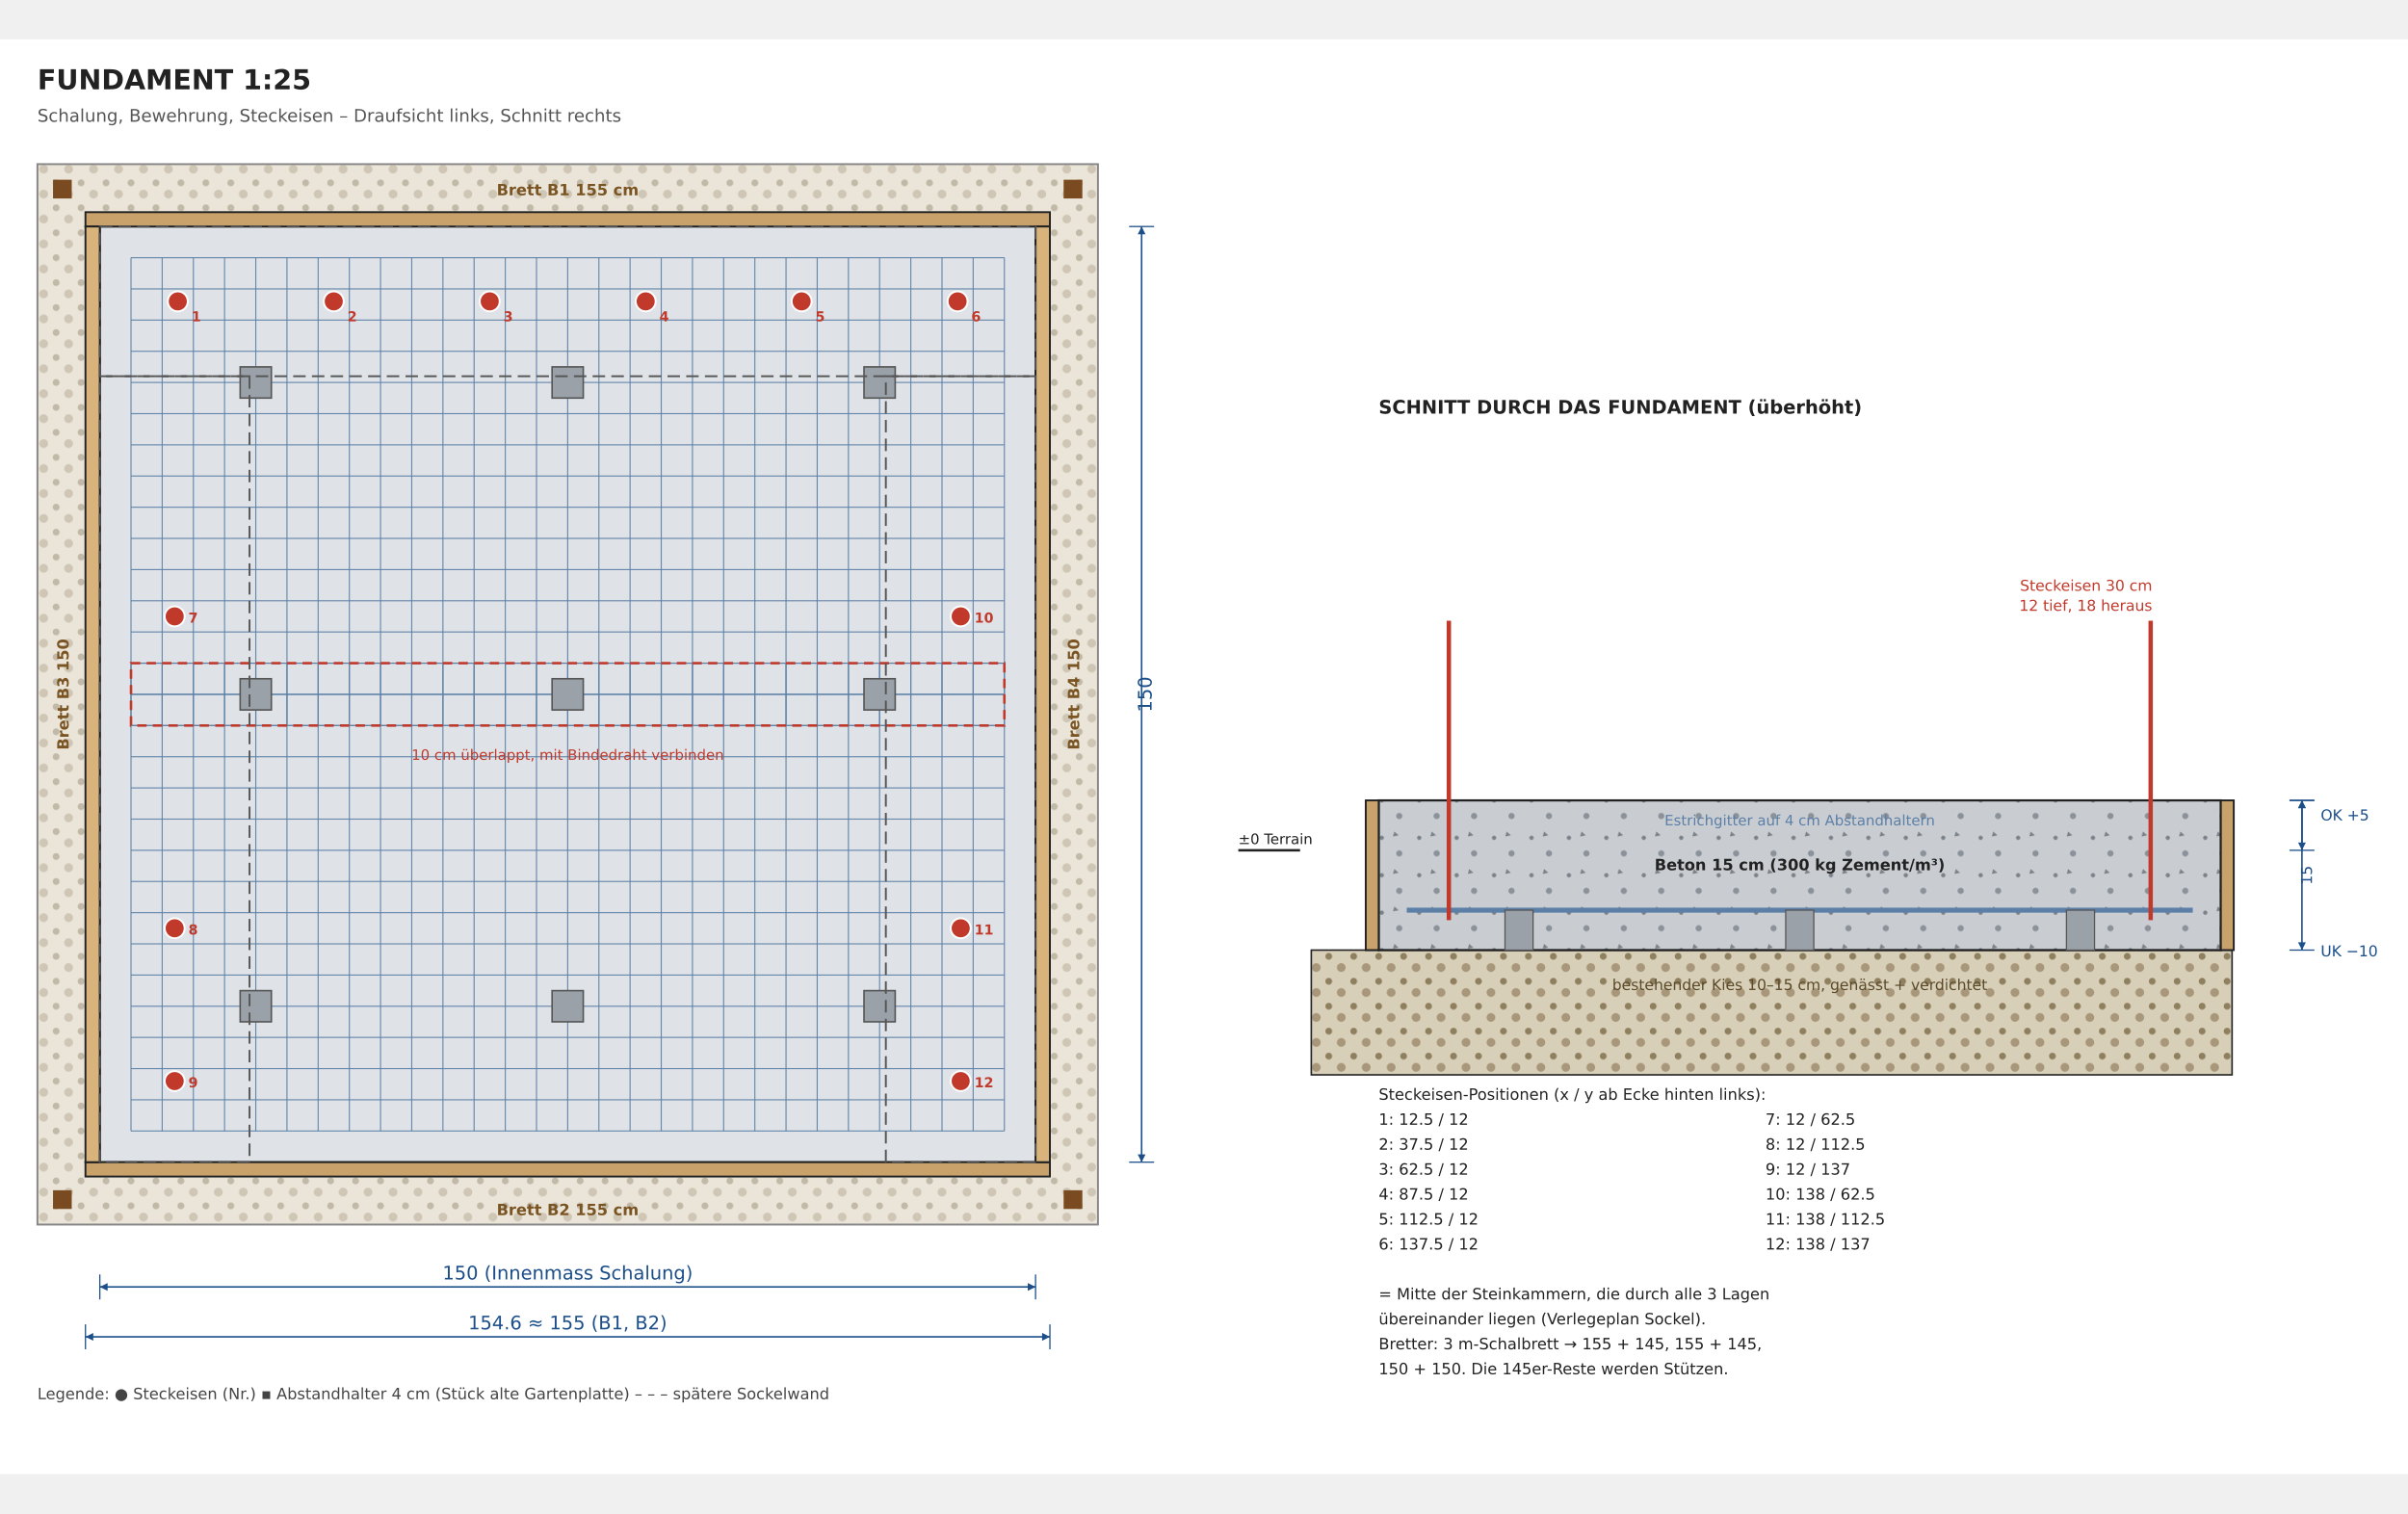
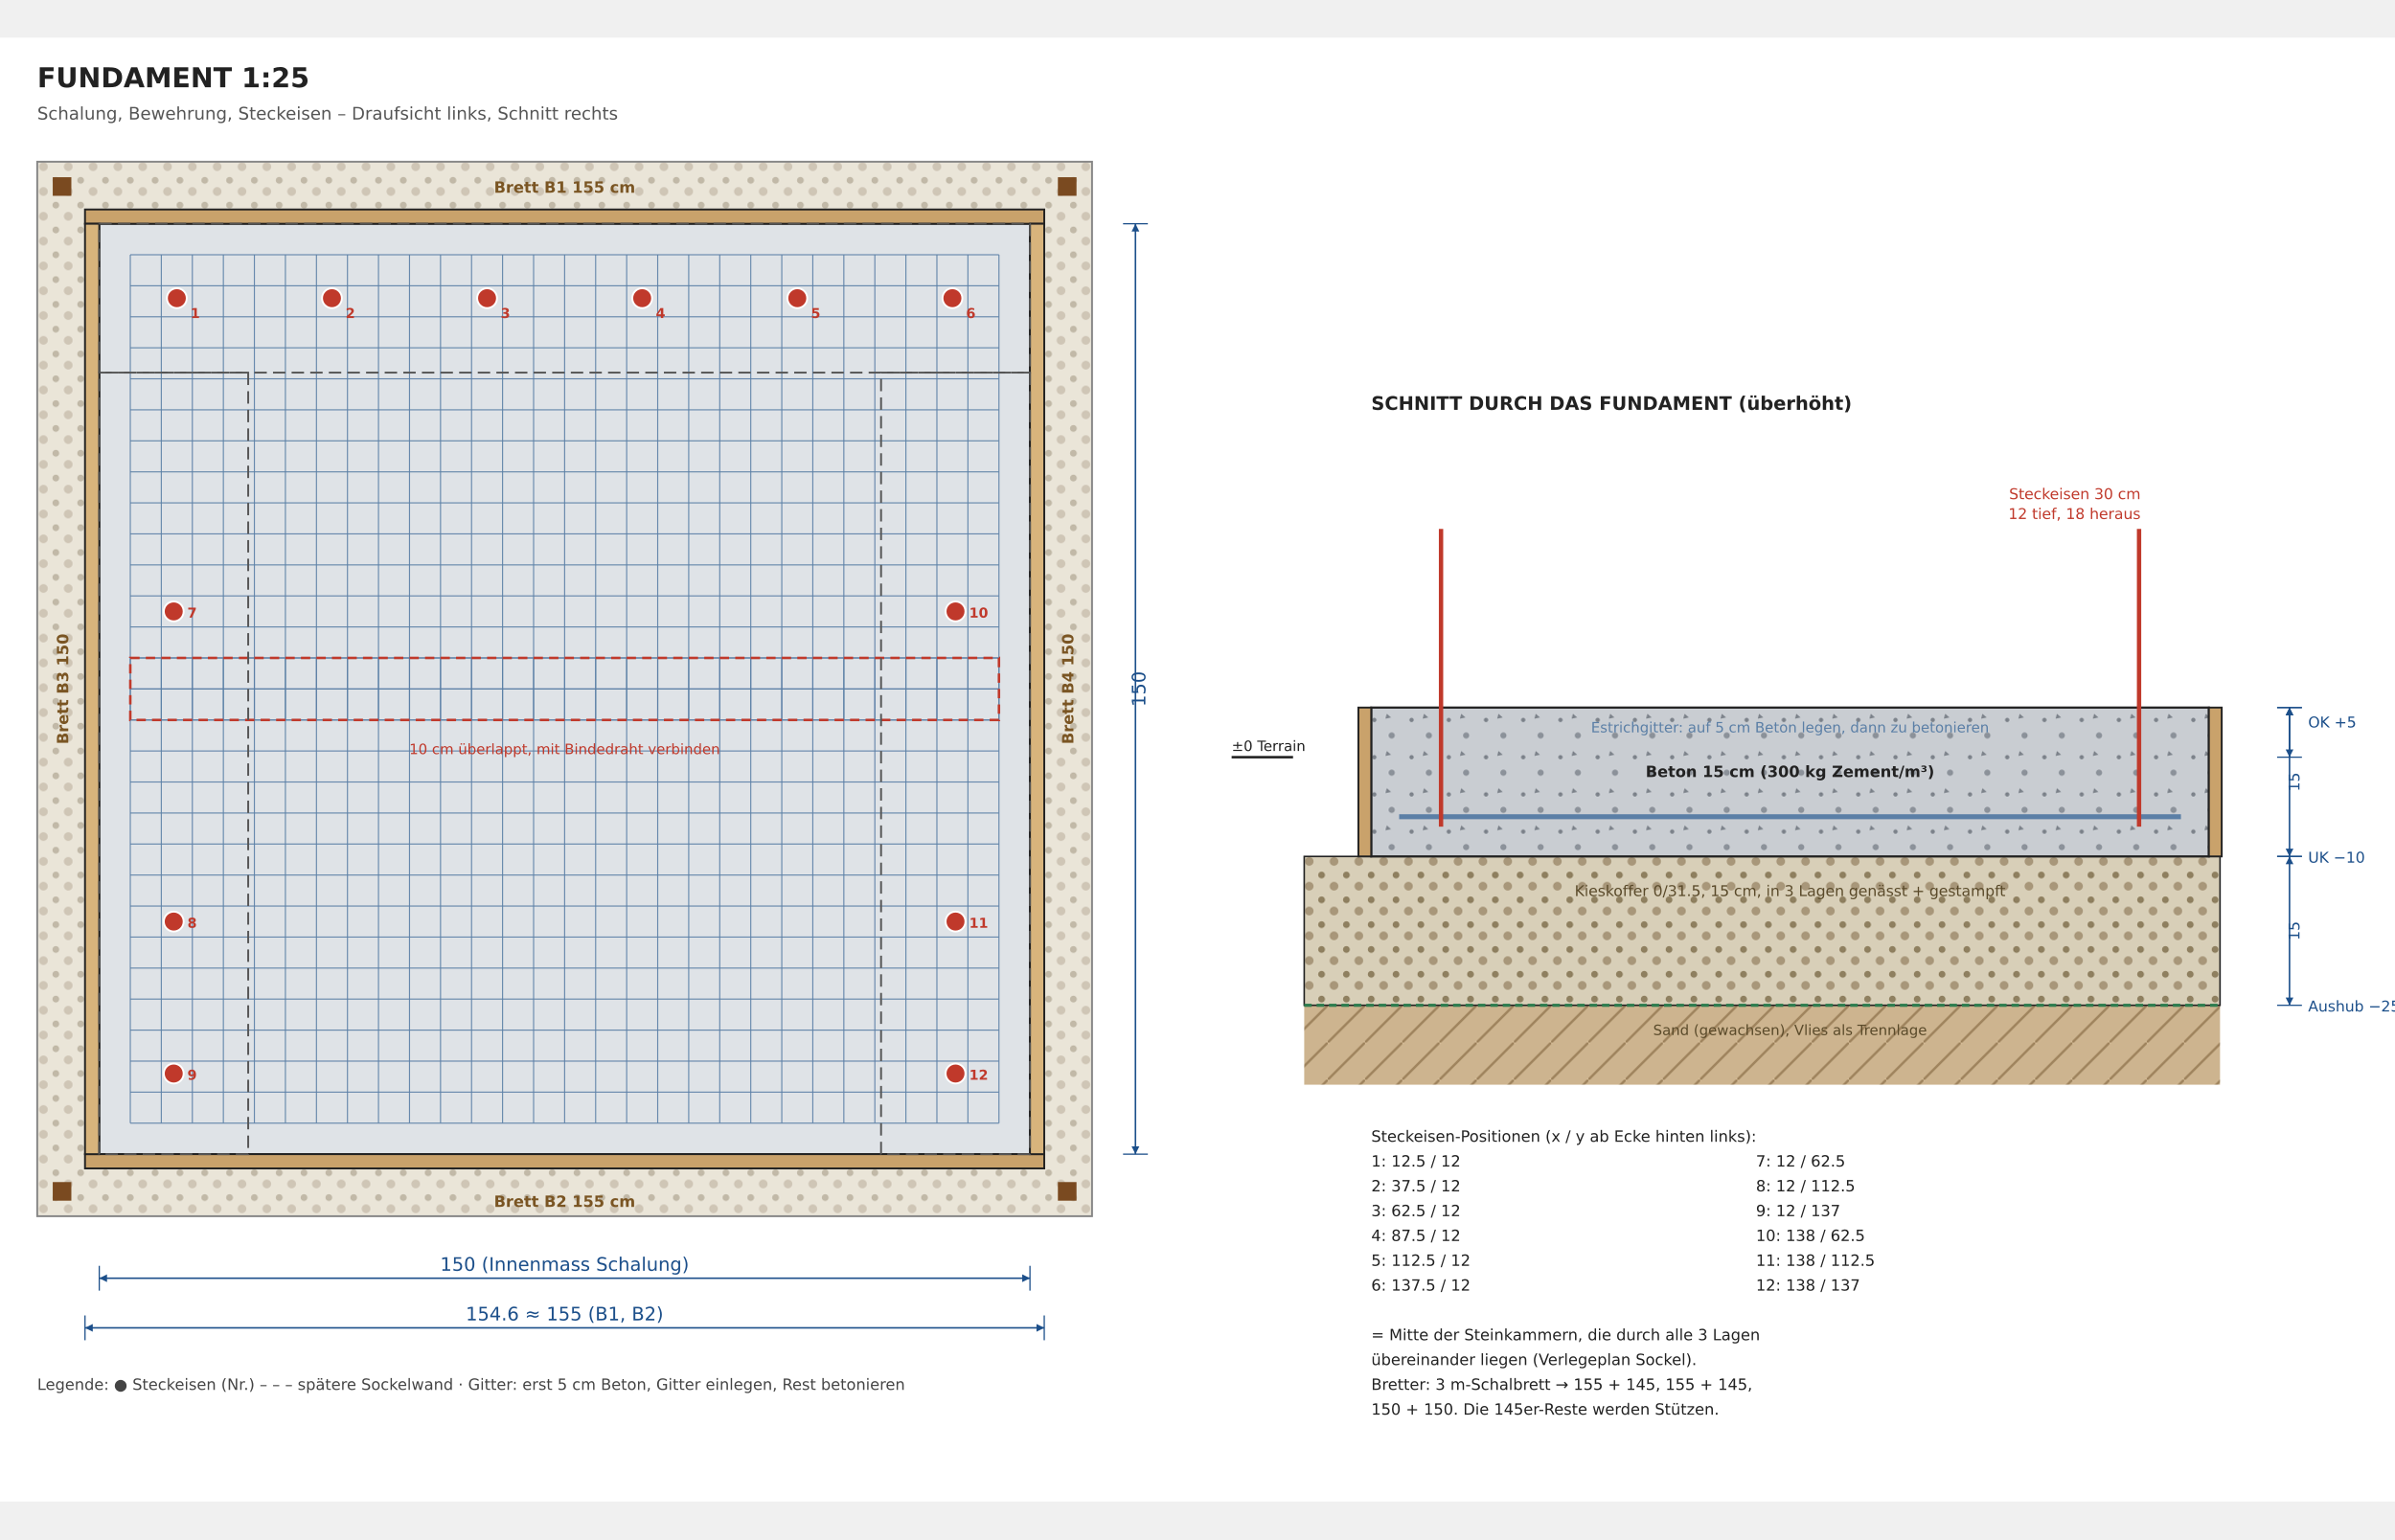
- <svg xmlns="http://www.w3.org/2000/svg" width="1400" height="880" viewBox="-16 -30 386 230" font-family="DejaVu Sans, Arial, sans-serif">
+ <svg xmlns="http://www.w3.org/2000/svg" width="1400" height="900" viewBox="-16 -30 386 236" font-family="DejaVu Sans, Arial, sans-serif">
  <defs>
    <pattern id="pKies" width="4" height="4" patternUnits="userSpaceOnUse">
      <rect width="4" height="4" fill="#d8cfb8" />
      <circle cx="1" cy="1" r="0.55" fill="#8f8060" />
      <circle cx="3" cy="2.8" r="0.7" fill="#a8977a" />
    </pattern>
    <pattern id="pBeton" width="6" height="6" patternUnits="userSpaceOnUse">
      <rect width="6" height="6" fill="#c9cdd2" />
      <circle cx="1.5" cy="2" r="0.35" fill="#7d838b" />
      <circle cx="4.3" cy="4.5" r="0.5" fill="#8c929a" />
      <path d="M3.5 1 l0.7 0.6 l-0.9 0.2z" fill="#7d838b" />
    </pattern>
    <pattern id="pSchal" width="5" height="5" patternUnits="userSpaceOnUse" patternTransform="rotate(45)">
      <rect width="5" height="5" fill="#b9bfc6" />
      <line x1="0" y1="0" x2="0" y2="5" stroke="#6d747c" stroke-width="0.5" />
    </pattern>
    <pattern id="pPerlit" width="4" height="4" patternUnits="userSpaceOnUse">
      <rect width="4" height="4" fill="#f3e7b3" />
      <circle cx="2" cy="2" r="0.45" fill="#fffaf0" stroke="#c8b46a" stroke-width="0.15" />
    </pattern>
    <pattern id="pIso" width="4" height="4" patternUnits="userSpaceOnUse">
      <rect width="4" height="4" fill="#f6edc9" />
      <circle cx="1" cy="3" r="0.4" fill="#fffaf0" stroke="#c8b46a" stroke-width="0.12" />
      <circle cx="3" cy="1" r="0.4" fill="#fffaf0" stroke="#c8b46a" stroke-width="0.12" />
    </pattern>
    <pattern id="pErde" width="6" height="6" patternUnits="userSpaceOnUse">
      <rect width="6" height="6" fill="#cdb48f" />
      <path d="M0 6 L6 0" stroke="#a0855f" stroke-width="0.4" />
    </pattern>
    <marker id="arr" viewBox="0 0 10 10" refX="10" refY="5" markerWidth="5" markerHeight="5" orient="auto-start-reverse">
      <path d="M0 0 L10 5 L0 10 z" fill="#1c4f8a" />
    </marker>
  </defs>
-   <rect x="-16" y="-30" width="386" height="230" fill="#ffffff" />
+   <rect x="-16" y="-30" width="386" height="236" fill="#ffffff" />
  <rect x="-10.00" y="-10.00" width="170.00" height="170.00" fill="url(#pKies)" stroke="#222" stroke-width="0.3" opacity="0.55" />
  <rect x="0.00" y="0.00" width="150.00" height="150.00" fill="#dfe3e7" stroke="#222" stroke-width="0.3" />
  <rect x="-2.30" y="-2.30" width="154.60" height="2.30" fill="#c9a26b" stroke="#222" stroke-width="0.3" />
  <rect x="-2.30" y="150.00" width="154.60" height="2.30" fill="#c9a26b" stroke="#222" stroke-width="0.3" />
  <rect x="-2.30" y="0.00" width="2.30" height="150.00" fill="#d8b47c" stroke="#222" stroke-width="0.3" />
  <rect x="150.00" y="0.00" width="2.30" height="150.00" fill="#d8b47c" stroke="#222" stroke-width="0.3" />
  <text x="75.00" y="-5.00" font-size="2.5" text-anchor="middle" fill="#7a5523" font-weight="bold">Brett B1  155 cm</text>
  <text x="75.00" y="158.50" font-size="2.5" text-anchor="middle" fill="#7a5523" font-weight="bold">Brett B2  155 cm</text>
  <text x="-5.00" y="75.00" font-size="2.5" text-anchor="middle" fill="#7a5523" font-weight="bold" transform="rotate(-90 -5.00 75.00)">Brett B3  150</text>
  <text x="157.00" y="75.00" font-size="2.5" text-anchor="middle" fill="#7a5523" font-weight="bold" transform="rotate(-90 157.00 75.00)">Brett B4  150</text>
  <rect x="-7.50" y="-7.50" width="3.00" height="3.00" fill="#7a4a20" stroke="none" stroke-width="0.35" />
  <rect x="154.50" y="-7.50" width="3.00" height="3.00" fill="#7a4a20" stroke="none" stroke-width="0.35" />
  <rect x="-7.50" y="154.50" width="3.00" height="3.00" fill="#7a4a20" stroke="none" stroke-width="0.35" />
  <rect x="154.50" y="154.50" width="3.00" height="3.00" fill="#7a4a20" stroke="none" stroke-width="0.35" />
  <line x1="5.00" y1="5.00" x2="5.00" y2="80.00" stroke="#5b7fa6" stroke-width="0.18" opacity="0.9" />
  <line x1="10.00" y1="5.00" x2="10.00" y2="80.00" stroke="#5b7fa6" stroke-width="0.18" opacity="0.9" />
  <line x1="15.00" y1="5.00" x2="15.00" y2="80.00" stroke="#5b7fa6" stroke-width="0.18" opacity="0.9" />
  <line x1="20.00" y1="5.00" x2="20.00" y2="80.00" stroke="#5b7fa6" stroke-width="0.18" opacity="0.9" />
  <line x1="25.00" y1="5.00" x2="25.00" y2="80.00" stroke="#5b7fa6" stroke-width="0.18" opacity="0.9" />
  <line x1="30.00" y1="5.00" x2="30.00" y2="80.00" stroke="#5b7fa6" stroke-width="0.18" opacity="0.9" />
  <line x1="35.00" y1="5.00" x2="35.00" y2="80.00" stroke="#5b7fa6" stroke-width="0.18" opacity="0.9" />
  <line x1="40.00" y1="5.00" x2="40.00" y2="80.00" stroke="#5b7fa6" stroke-width="0.18" opacity="0.9" />
  <line x1="45.00" y1="5.00" x2="45.00" y2="80.00" stroke="#5b7fa6" stroke-width="0.18" opacity="0.9" />
  <line x1="50.00" y1="5.00" x2="50.00" y2="80.00" stroke="#5b7fa6" stroke-width="0.18" opacity="0.9" />
  <line x1="55.00" y1="5.00" x2="55.00" y2="80.00" stroke="#5b7fa6" stroke-width="0.18" opacity="0.9" />
  <line x1="60.00" y1="5.00" x2="60.00" y2="80.00" stroke="#5b7fa6" stroke-width="0.18" opacity="0.9" />
  <line x1="65.00" y1="5.00" x2="65.00" y2="80.00" stroke="#5b7fa6" stroke-width="0.18" opacity="0.9" />
  <line x1="70.00" y1="5.00" x2="70.00" y2="80.00" stroke="#5b7fa6" stroke-width="0.18" opacity="0.9" />
  <line x1="75.00" y1="5.00" x2="75.00" y2="80.00" stroke="#5b7fa6" stroke-width="0.18" opacity="0.9" />
  <line x1="80.00" y1="5.00" x2="80.00" y2="80.00" stroke="#5b7fa6" stroke-width="0.18" opacity="0.9" />
  <line x1="85.00" y1="5.00" x2="85.00" y2="80.00" stroke="#5b7fa6" stroke-width="0.18" opacity="0.9" />
  <line x1="90.00" y1="5.00" x2="90.00" y2="80.00" stroke="#5b7fa6" stroke-width="0.18" opacity="0.9" />
  <line x1="95.00" y1="5.00" x2="95.00" y2="80.00" stroke="#5b7fa6" stroke-width="0.18" opacity="0.9" />
  <line x1="100.00" y1="5.00" x2="100.00" y2="80.00" stroke="#5b7fa6" stroke-width="0.18" opacity="0.9" />
  <line x1="105.00" y1="5.00" x2="105.00" y2="80.00" stroke="#5b7fa6" stroke-width="0.18" opacity="0.9" />
  <line x1="110.00" y1="5.00" x2="110.00" y2="80.00" stroke="#5b7fa6" stroke-width="0.18" opacity="0.9" />
  <line x1="115.00" y1="5.00" x2="115.00" y2="80.00" stroke="#5b7fa6" stroke-width="0.18" opacity="0.9" />
  <line x1="120.00" y1="5.00" x2="120.00" y2="80.00" stroke="#5b7fa6" stroke-width="0.18" opacity="0.9" />
  <line x1="125.00" y1="5.00" x2="125.00" y2="80.00" stroke="#5b7fa6" stroke-width="0.18" opacity="0.9" />
  <line x1="130.00" y1="5.00" x2="130.00" y2="80.00" stroke="#5b7fa6" stroke-width="0.18" opacity="0.9" />
  <line x1="135.00" y1="5.00" x2="135.00" y2="80.00" stroke="#5b7fa6" stroke-width="0.18" opacity="0.9" />
  <line x1="140.00" y1="5.00" x2="140.00" y2="80.00" stroke="#5b7fa6" stroke-width="0.18" opacity="0.9" />
  <line x1="145.00" y1="5.00" x2="145.00" y2="80.00" stroke="#5b7fa6" stroke-width="0.18" opacity="0.9" />
  <line x1="5.00" y1="5.00" x2="145.00" y2="5.00" stroke="#5b7fa6" stroke-width="0.18" opacity="0.9" />
  <line x1="5.00" y1="10.00" x2="145.00" y2="10.00" stroke="#5b7fa6" stroke-width="0.18" opacity="0.9" />
  <line x1="5.00" y1="15.00" x2="145.00" y2="15.00" stroke="#5b7fa6" stroke-width="0.18" opacity="0.9" />
  <line x1="5.00" y1="20.00" x2="145.00" y2="20.00" stroke="#5b7fa6" stroke-width="0.18" opacity="0.9" />
  <line x1="5.00" y1="25.00" x2="145.00" y2="25.00" stroke="#5b7fa6" stroke-width="0.18" opacity="0.9" />
  <line x1="5.00" y1="30.00" x2="145.00" y2="30.00" stroke="#5b7fa6" stroke-width="0.18" opacity="0.9" />
  <line x1="5.00" y1="35.00" x2="145.00" y2="35.00" stroke="#5b7fa6" stroke-width="0.18" opacity="0.9" />
  <line x1="5.00" y1="40.00" x2="145.00" y2="40.00" stroke="#5b7fa6" stroke-width="0.18" opacity="0.9" />
  <line x1="5.00" y1="45.00" x2="145.00" y2="45.00" stroke="#5b7fa6" stroke-width="0.18" opacity="0.9" />
  <line x1="5.00" y1="50.00" x2="145.00" y2="50.00" stroke="#5b7fa6" stroke-width="0.18" opacity="0.9" />
  <line x1="5.00" y1="55.00" x2="145.00" y2="55.00" stroke="#5b7fa6" stroke-width="0.18" opacity="0.9" />
  <line x1="5.00" y1="60.00" x2="145.00" y2="60.00" stroke="#5b7fa6" stroke-width="0.18" opacity="0.9" />
  <line x1="5.00" y1="65.00" x2="145.00" y2="65.00" stroke="#5b7fa6" stroke-width="0.18" opacity="0.9" />
  <line x1="5.00" y1="70.00" x2="145.00" y2="70.00" stroke="#5b7fa6" stroke-width="0.18" opacity="0.9" />
  <line x1="5.00" y1="75.00" x2="145.00" y2="75.00" stroke="#5b7fa6" stroke-width="0.18" opacity="0.9" />
  <line x1="5.00" y1="80.00" x2="145.00" y2="80.00" stroke="#5b7fa6" stroke-width="0.18" opacity="0.9" />
  <line x1="5.00" y1="70.00" x2="5.00" y2="145.00" stroke="#5b7fa6" stroke-width="0.18" opacity="0.9" />
  <line x1="10.00" y1="70.00" x2="10.00" y2="145.00" stroke="#5b7fa6" stroke-width="0.18" opacity="0.9" />
  <line x1="15.00" y1="70.00" x2="15.00" y2="145.00" stroke="#5b7fa6" stroke-width="0.18" opacity="0.9" />
  <line x1="20.00" y1="70.00" x2="20.00" y2="145.00" stroke="#5b7fa6" stroke-width="0.18" opacity="0.9" />
  <line x1="25.00" y1="70.00" x2="25.00" y2="145.00" stroke="#5b7fa6" stroke-width="0.18" opacity="0.9" />
  <line x1="30.00" y1="70.00" x2="30.00" y2="145.00" stroke="#5b7fa6" stroke-width="0.18" opacity="0.9" />
  <line x1="35.00" y1="70.00" x2="35.00" y2="145.00" stroke="#5b7fa6" stroke-width="0.18" opacity="0.9" />
  <line x1="40.00" y1="70.00" x2="40.00" y2="145.00" stroke="#5b7fa6" stroke-width="0.18" opacity="0.9" />
  <line x1="45.00" y1="70.00" x2="45.00" y2="145.00" stroke="#5b7fa6" stroke-width="0.18" opacity="0.9" />
  <line x1="50.00" y1="70.00" x2="50.00" y2="145.00" stroke="#5b7fa6" stroke-width="0.18" opacity="0.9" />
  <line x1="55.00" y1="70.00" x2="55.00" y2="145.00" stroke="#5b7fa6" stroke-width="0.18" opacity="0.9" />
  <line x1="60.00" y1="70.00" x2="60.00" y2="145.00" stroke="#5b7fa6" stroke-width="0.18" opacity="0.9" />
  <line x1="65.00" y1="70.00" x2="65.00" y2="145.00" stroke="#5b7fa6" stroke-width="0.18" opacity="0.9" />
  <line x1="70.00" y1="70.00" x2="70.00" y2="145.00" stroke="#5b7fa6" stroke-width="0.18" opacity="0.9" />
  <line x1="75.00" y1="70.00" x2="75.00" y2="145.00" stroke="#5b7fa6" stroke-width="0.18" opacity="0.9" />
  <line x1="80.00" y1="70.00" x2="80.00" y2="145.00" stroke="#5b7fa6" stroke-width="0.18" opacity="0.9" />
  <line x1="85.00" y1="70.00" x2="85.00" y2="145.00" stroke="#5b7fa6" stroke-width="0.18" opacity="0.9" />
  <line x1="90.00" y1="70.00" x2="90.00" y2="145.00" stroke="#5b7fa6" stroke-width="0.18" opacity="0.9" />
  <line x1="95.00" y1="70.00" x2="95.00" y2="145.00" stroke="#5b7fa6" stroke-width="0.18" opacity="0.9" />
  <line x1="100.00" y1="70.00" x2="100.00" y2="145.00" stroke="#5b7fa6" stroke-width="0.18" opacity="0.9" />
  <line x1="105.00" y1="70.00" x2="105.00" y2="145.00" stroke="#5b7fa6" stroke-width="0.18" opacity="0.9" />
  <line x1="110.00" y1="70.00" x2="110.00" y2="145.00" stroke="#5b7fa6" stroke-width="0.18" opacity="0.9" />
  <line x1="115.00" y1="70.00" x2="115.00" y2="145.00" stroke="#5b7fa6" stroke-width="0.18" opacity="0.9" />
  <line x1="120.00" y1="70.00" x2="120.00" y2="145.00" stroke="#5b7fa6" stroke-width="0.18" opacity="0.9" />
  <line x1="125.00" y1="70.00" x2="125.00" y2="145.00" stroke="#5b7fa6" stroke-width="0.18" opacity="0.9" />
  <line x1="130.00" y1="70.00" x2="130.00" y2="145.00" stroke="#5b7fa6" stroke-width="0.18" opacity="0.9" />
  <line x1="135.00" y1="70.00" x2="135.00" y2="145.00" stroke="#5b7fa6" stroke-width="0.18" opacity="0.9" />
  <line x1="140.00" y1="70.00" x2="140.00" y2="145.00" stroke="#5b7fa6" stroke-width="0.18" opacity="0.9" />
  <line x1="145.00" y1="70.00" x2="145.00" y2="145.00" stroke="#5b7fa6" stroke-width="0.18" opacity="0.9" />
  <line x1="5.00" y1="70.00" x2="145.00" y2="70.00" stroke="#5b7fa6" stroke-width="0.18" opacity="0.9" />
  <line x1="5.00" y1="75.00" x2="145.00" y2="75.00" stroke="#5b7fa6" stroke-width="0.18" opacity="0.9" />
  <line x1="5.00" y1="80.00" x2="145.00" y2="80.00" stroke="#5b7fa6" stroke-width="0.18" opacity="0.9" />
  <line x1="5.00" y1="85.00" x2="145.00" y2="85.00" stroke="#5b7fa6" stroke-width="0.18" opacity="0.9" />
  <line x1="5.00" y1="90.00" x2="145.00" y2="90.00" stroke="#5b7fa6" stroke-width="0.18" opacity="0.9" />
  <line x1="5.00" y1="95.00" x2="145.00" y2="95.00" stroke="#5b7fa6" stroke-width="0.18" opacity="0.9" />
  <line x1="5.00" y1="100.00" x2="145.00" y2="100.00" stroke="#5b7fa6" stroke-width="0.18" opacity="0.9" />
  <line x1="5.00" y1="105.00" x2="145.00" y2="105.00" stroke="#5b7fa6" stroke-width="0.18" opacity="0.9" />
  <line x1="5.00" y1="110.00" x2="145.00" y2="110.00" stroke="#5b7fa6" stroke-width="0.18" opacity="0.9" />
  <line x1="5.00" y1="115.00" x2="145.00" y2="115.00" stroke="#5b7fa6" stroke-width="0.18" opacity="0.9" />
  <line x1="5.00" y1="120.00" x2="145.00" y2="120.00" stroke="#5b7fa6" stroke-width="0.18" opacity="0.9" />
  <line x1="5.00" y1="125.00" x2="145.00" y2="125.00" stroke="#5b7fa6" stroke-width="0.18" opacity="0.9" />
  <line x1="5.00" y1="130.00" x2="145.00" y2="130.00" stroke="#5b7fa6" stroke-width="0.18" opacity="0.9" />
  <line x1="5.00" y1="135.00" x2="145.00" y2="135.00" stroke="#5b7fa6" stroke-width="0.18" opacity="0.9" />
  <line x1="5.00" y1="140.00" x2="145.00" y2="140.00" stroke="#5b7fa6" stroke-width="0.18" opacity="0.9" />
  <line x1="5.00" y1="145.00" x2="145.00" y2="145.00" stroke="#5b7fa6" stroke-width="0.18" opacity="0.9" />
  <rect x="5.00" y="70.00" width="140.00" height="10.00" fill="none" stroke="#c0392b" stroke-width="0.4" stroke-dasharray="1.5 1" />
  <text x="75.00" y="85.50" font-size="2.3" text-anchor="middle" fill="#c0392b" font-weight="normal">10 cm überlappt, mit Bindedraht verbinden</text>
-   <rect x="22.50" y="22.50" width="5.00" height="5.00" fill="#9aa1a8" stroke="#555" stroke-width="0.25" />
-   <rect x="72.50" y="22.50" width="5.00" height="5.00" fill="#9aa1a8" stroke="#555" stroke-width="0.25" />
-   <rect x="122.50" y="22.50" width="5.00" height="5.00" fill="#9aa1a8" stroke="#555" stroke-width="0.25" />
-   <rect x="22.50" y="72.50" width="5.00" height="5.00" fill="#9aa1a8" stroke="#555" stroke-width="0.25" />
-   <rect x="72.50" y="72.50" width="5.00" height="5.00" fill="#9aa1a8" stroke="#555" stroke-width="0.25" />
-   <rect x="122.50" y="72.50" width="5.00" height="5.00" fill="#9aa1a8" stroke="#555" stroke-width="0.25" />
-   <rect x="22.50" y="122.50" width="5.00" height="5.00" fill="#9aa1a8" stroke="#555" stroke-width="0.25" />
-   <rect x="72.50" y="122.50" width="5.00" height="5.00" fill="#9aa1a8" stroke="#555" stroke-width="0.25" />
-   <rect x="122.50" y="122.50" width="5.00" height="5.00" fill="#9aa1a8" stroke="#555" stroke-width="0.25" />
  <circle cx="12.50" cy="12.00" r="1.60" fill="#c0392b" stroke="#fff" stroke-width="0.3" />
  <text x="14.70" y="15.20" font-size="2.2" text-anchor="start" fill="#c0392b" font-weight="bold">1</text>
  <circle cx="37.50" cy="12.00" r="1.60" fill="#c0392b" stroke="#fff" stroke-width="0.3" />
  <text x="39.70" y="15.20" font-size="2.2" text-anchor="start" fill="#c0392b" font-weight="bold">2</text>
  <circle cx="62.50" cy="12.00" r="1.60" fill="#c0392b" stroke="#fff" stroke-width="0.3" />
  <text x="64.70" y="15.20" font-size="2.2" text-anchor="start" fill="#c0392b" font-weight="bold">3</text>
  <circle cx="87.50" cy="12.00" r="1.60" fill="#c0392b" stroke="#fff" stroke-width="0.3" />
  <text x="89.70" y="15.20" font-size="2.2" text-anchor="start" fill="#c0392b" font-weight="bold">4</text>
  <circle cx="112.50" cy="12.00" r="1.60" fill="#c0392b" stroke="#fff" stroke-width="0.3" />
  <text x="114.70" y="15.20" font-size="2.2" text-anchor="start" fill="#c0392b" font-weight="bold">5</text>
  <circle cx="137.50" cy="12.00" r="1.60" fill="#c0392b" stroke="#fff" stroke-width="0.3" />
  <text x="139.70" y="15.20" font-size="2.2" text-anchor="start" fill="#c0392b" font-weight="bold">6</text>
  <circle cx="12.00" cy="62.50" r="1.60" fill="#c0392b" stroke="#fff" stroke-width="0.3" />
  <text x="14.20" y="63.50" font-size="2.2" text-anchor="start" fill="#c0392b" font-weight="bold">7</text>
  <circle cx="12.00" cy="112.50" r="1.60" fill="#c0392b" stroke="#fff" stroke-width="0.3" />
  <text x="14.20" y="113.50" font-size="2.2" text-anchor="start" fill="#c0392b" font-weight="bold">8</text>
  <circle cx="12.00" cy="137.00" r="1.60" fill="#c0392b" stroke="#fff" stroke-width="0.3" />
  <text x="14.20" y="138.00" font-size="2.2" text-anchor="start" fill="#c0392b" font-weight="bold">9</text>
  <circle cx="138.00" cy="62.50" r="1.60" fill="#c0392b" stroke="#fff" stroke-width="0.3" />
  <text x="140.20" y="63.50" font-size="2.2" text-anchor="start" fill="#c0392b" font-weight="bold">10</text>
  <circle cx="138.00" cy="112.50" r="1.60" fill="#c0392b" stroke="#fff" stroke-width="0.3" />
  <text x="140.20" y="113.50" font-size="2.2" text-anchor="start" fill="#c0392b" font-weight="bold">11</text>
  <circle cx="138.00" cy="137.00" r="1.60" fill="#c0392b" stroke="#fff" stroke-width="0.3" />
  <text x="140.20" y="138.00" font-size="2.2" text-anchor="start" fill="#c0392b" font-weight="bold">12</text>
  <rect x="0.00" y="0.00" width="150.00" height="24.00" fill="none" stroke="#555" stroke-width="0.3" stroke-dasharray="2 1" />
  <rect x="0.00" y="24.00" width="24.00" height="126.00" fill="none" stroke="#555" stroke-width="0.3" stroke-dasharray="2 1" />
  <rect x="126.00" y="24.00" width="24.00" height="126.00" fill="none" stroke="#555" stroke-width="0.3" stroke-dasharray="2 1" />
  <line x1="0.00" y1="170.00" x2="150.00" y2="170.00" stroke="#1c4f8a" stroke-width="0.25" marker-start="url(#arr)" marker-end="url(#arr)" />
  <line x1="0.00" y1="168.00" x2="0.00" y2="172.00" stroke="#1c4f8a" stroke-width="0.2" />
  <line x1="150.00" y1="168.00" x2="150.00" y2="172.00" stroke="#1c4f8a" stroke-width="0.2" />
  <text x="75.00" y="168.80" font-size="3.0" text-anchor="middle" fill="#1c4f8a" font-weight="normal">150 (Innenmass Schalung)</text>
  <line x1="167.00" y1="0.00" x2="167.00" y2="150.00" stroke="#1c4f8a" stroke-width="0.25" marker-start="url(#arr)" marker-end="url(#arr)" />
  <line x1="165.00" y1="0.00" x2="169.00" y2="0.00" stroke="#1c4f8a" stroke-width="0.2" />
  <line x1="165.00" y1="150.00" x2="169.00" y2="150.00" stroke="#1c4f8a" stroke-width="0.2" />
  <text x="168.60" y="75.00" font-size="3.0" text-anchor="middle" fill="#1c4f8a" font-weight="normal" transform="rotate(-90 168.60 75.00)">150</text>
  <line x1="-2.30" y1="178.00" x2="152.30" y2="178.00" stroke="#1c4f8a" stroke-width="0.25" marker-start="url(#arr)" marker-end="url(#arr)" />
  <line x1="-2.30" y1="176.00" x2="-2.30" y2="180.00" stroke="#1c4f8a" stroke-width="0.2" />
  <line x1="152.30" y1="176.00" x2="152.30" y2="180.00" stroke="#1c4f8a" stroke-width="0.2" />
  <text x="75.00" y="176.80" font-size="3.0" text-anchor="middle" fill="#1c4f8a" font-weight="normal">154.6 ≈ 155 (B1, B2)</text>
-   <text x="-10.00" y="188.00" font-size="2.5" text-anchor="start" fill="#444" font-weight="normal">Legende:  ● Steckeisen (Nr.)   ▪ Abstandhalter 4 cm (Stück alte Gartenplatte)   – – – spätere Sockelwand</text>
+   <text x="-10.00" y="188.00" font-size="2.5" text-anchor="start" fill="#444" font-weight="normal">Legende:  ● Steckeisen (Nr.)   – – – spätere Sockelwand   ·   Gitter: erst 5 cm Beton, Gitter einlegen, Rest betonieren</text>
  <text x="205.00" y="30.00" font-size="3.0" text-anchor="start" fill="#222" font-weight="bold">SCHNITT DURCH DAS FUNDAMENT (überhöht)</text>
-   <rect x="194.20" y="116.00" width="147.60" height="20.00" fill="url(#pKies)" stroke="#222" stroke-width="0.25" />
-   <rect x="205.00" y="92.00" width="135.00" height="24.00" fill="url(#pBeton)" stroke="#222" stroke-width="0.35" />
-   <rect x="202.93" y="92.00" width="2.07" height="24.00" fill="#c9a26b" stroke="#222" stroke-width="0.3" />
-   <rect x="340.00" y="92.00" width="2.07" height="24.00" fill="#c9a26b" stroke="#222" stroke-width="0.3" />
-   <line x1="209.50" y1="109.60" x2="335.50" y2="109.60" stroke="#5b7fa6" stroke-width="0.8" />
-   <rect x="225.25" y="109.60" width="4.50" height="6.40" fill="#9aa1a8" stroke="#555" stroke-width="0.2" />
-   <rect x="270.25" y="109.60" width="4.50" height="6.40" fill="#9aa1a8" stroke="#555" stroke-width="0.2" />
-   <rect x="315.25" y="109.60" width="4.50" height="6.40" fill="#9aa1a8" stroke="#555" stroke-width="0.2" />
-   <line x1="216.25" y1="111.20" x2="216.25" y2="63.20" stroke="#c0392b" stroke-width="0.7" />
-   <line x1="328.75" y1="111.20" x2="328.75" y2="63.20" stroke="#c0392b" stroke-width="0.7" />
-   <text x="329.00" y="58.40" font-size="2.4" text-anchor="end" fill="#c0392b" font-weight="normal">Steckeisen 30 cm</text>
-   <text x="329.00" y="61.60" font-size="2.4" text-anchor="end" fill="#c0392b" font-weight="normal">12 tief, 18 heraus</text>
-   <text x="272.50" y="103.20" font-size="2.5" text-anchor="middle" fill="#222" font-weight="bold">Beton 15 cm (300 kg Zement/m³)</text>
-   <text x="272.50" y="122.40" font-size="2.4" text-anchor="middle" fill="#5a4a2a" font-weight="normal">bestehender Kies 10–15 cm, genässt + verdichtet</text>
-   <text x="272.50" y="96.00" font-size="2.3" text-anchor="middle" fill="#5b7fa6" font-weight="normal">Estrichgitter auf 4 cm Abstandhaltern</text>
-   <line x1="182.50" y1="100.00" x2="192.40" y2="100.00" stroke="#222" stroke-width="0.4" />
-   <text x="182.50" y="99.00" font-size="2.3" text-anchor="start" fill="#222" font-weight="normal">±0 Terrain</text>
-   <line x1="353.00" y1="116.00" x2="353.00" y2="92.00" stroke="#1c4f8a" stroke-width="0.25" marker-start="url(#arr)" marker-end="url(#arr)" />
-   <line x1="351.00" y1="116.00" x2="355.00" y2="116.00" stroke="#1c4f8a" stroke-width="0.2" />
-   <line x1="351.00" y1="92.00" x2="355.00" y2="92.00" stroke="#1c4f8a" stroke-width="0.2" />
-   <text x="354.60" y="104.00" font-size="2.4" text-anchor="middle" fill="#1c4f8a" font-weight="normal" transform="rotate(-90 354.60 104.00)">15</text>
-   <line x1="353.00" y1="92.00" x2="353.00" y2="100.00" stroke="#1c4f8a" stroke-width="0.25" marker-start="url(#arr)" marker-end="url(#arr)" />
-   <line x1="351.00" y1="92.00" x2="355.00" y2="92.00" stroke="#1c4f8a" stroke-width="0.2" />
-   <line x1="351.00" y1="100.00" x2="355.00" y2="100.00" stroke="#1c4f8a" stroke-width="0.2" />
-   <text x="354.60" y="96.00" font-size="2.4" text-anchor="middle" fill="#1c4f8a" font-weight="normal" transform="rotate(-90 354.60 96.00)" />
-   <text x="356.00" y="95.20" font-size="2.4" text-anchor="start" fill="#1c4f8a" font-weight="normal">OK +5</text>
-   <text x="356.00" y="117.00" font-size="2.4" text-anchor="start" fill="#1c4f8a" font-weight="normal">UK −10</text>
-   <text x="205.00" y="140.00" font-size="2.5" text-anchor="start" fill="#222" font-weight="normal">Steckeisen-Positionen (x / y ab Ecke hinten links):</text>
-   <text x="205.00" y="144.00" font-size="2.5" text-anchor="start" fill="#222" font-weight="normal"> 1:  12.5 / 12</text>
-   <text x="205.00" y="148.00" font-size="2.5" text-anchor="start" fill="#222" font-weight="normal"> 2:  37.5 / 12</text>
-   <text x="205.00" y="152.00" font-size="2.5" text-anchor="start" fill="#222" font-weight="normal"> 3:  62.5 / 12</text>
-   <text x="205.00" y="156.00" font-size="2.5" text-anchor="start" fill="#222" font-weight="normal"> 4:  87.5 / 12</text>
-   <text x="205.00" y="160.00" font-size="2.5" text-anchor="start" fill="#222" font-weight="normal"> 5:  112.5 / 12</text>
-   <text x="205.00" y="164.00" font-size="2.5" text-anchor="start" fill="#222" font-weight="normal"> 6:  137.5 / 12</text>
-   <text x="267.00" y="144.00" font-size="2.5" text-anchor="start" fill="#222" font-weight="normal"> 7:  12 / 62.5</text>
-   <text x="267.00" y="148.00" font-size="2.5" text-anchor="start" fill="#222" font-weight="normal"> 8:  12 / 112.5</text>
-   <text x="267.00" y="152.00" font-size="2.5" text-anchor="start" fill="#222" font-weight="normal"> 9:  12 / 137</text>
-   <text x="267.00" y="156.00" font-size="2.5" text-anchor="start" fill="#222" font-weight="normal">10:  138 / 62.5</text>
-   <text x="267.00" y="160.00" font-size="2.5" text-anchor="start" fill="#222" font-weight="normal">11:  138 / 112.5</text>
-   <text x="267.00" y="164.00" font-size="2.5" text-anchor="start" fill="#222" font-weight="normal">12:  138 / 137</text>
-   <text x="205.00" y="172.00" font-size="2.5" text-anchor="start" fill="#222" font-weight="normal">= Mitte der Steinkammern, die durch alle 3 Lagen</text>
-   <text x="205.00" y="176.00" font-size="2.5" text-anchor="start" fill="#222" font-weight="normal">   übereinander liegen (Verlegeplan Sockel).</text>
-   <text x="205.00" y="180.00" font-size="2.5" text-anchor="start" fill="#222" font-weight="normal">Bretter: 3 m-Schalbrett → 155 + 145, 155 + 145,</text>
-   <text x="205.00" y="184.00" font-size="2.5" text-anchor="start" fill="#222" font-weight="normal">   150 + 150. Die 145er-Reste werden Stützen.</text>
+   <rect x="194.20" y="126.00" width="147.60" height="12.80" fill="url(#pErde)" stroke="none" stroke-width="0" />
+   <rect x="194.20" y="102.00" width="147.60" height="24.00" fill="url(#pKies)" stroke="#222" stroke-width="0.25" />
+   <line x1="194.20" y1="126.00" x2="341.80" y2="126.00" stroke="#2e7d4f" stroke-width="0.5" stroke-dasharray="1.2 0.8" />
+   <rect x="205.00" y="78.00" width="135.00" height="24.00" fill="url(#pBeton)" stroke="#222" stroke-width="0.35" />
+   <rect x="202.93" y="78.00" width="2.07" height="24.00" fill="#c9a26b" stroke="#222" stroke-width="0.3" />
+   <rect x="340.00" y="78.00" width="2.07" height="24.00" fill="#c9a26b" stroke="#222" stroke-width="0.3" />
+   <line x1="209.50" y1="95.60" x2="335.50" y2="95.60" stroke="#5b7fa6" stroke-width="0.8" />
+   <line x1="216.25" y1="97.20" x2="216.25" y2="49.20" stroke="#c0392b" stroke-width="0.7" />
+   <line x1="328.75" y1="97.20" x2="328.75" y2="49.20" stroke="#c0392b" stroke-width="0.7" />
+   <text x="329.00" y="44.40" font-size="2.4" text-anchor="end" fill="#c0392b" font-weight="normal">Steckeisen 30 cm</text>
+   <text x="329.00" y="47.60" font-size="2.4" text-anchor="end" fill="#c0392b" font-weight="normal">12 tief, 18 heraus</text>
+   <text x="272.50" y="89.20" font-size="2.5" text-anchor="middle" fill="#222" font-weight="bold">Beton 15 cm (300 kg Zement/m³)</text>
+   <text x="272.50" y="108.40" font-size="2.4" text-anchor="middle" fill="#5a4a2a" font-weight="normal">Kieskoffer 0/31.5, 15 cm, in 3 Lagen genässt + gestampft</text>
+   <text x="272.50" y="82.00" font-size="2.3" text-anchor="middle" fill="#5b7fa6" font-weight="normal">Estrichgitter: auf 5 cm Beton legen, dann zu betonieren</text>
+   <line x1="182.50" y1="86.00" x2="192.40" y2="86.00" stroke="#222" stroke-width="0.4" />
+   <text x="182.50" y="85.00" font-size="2.3" text-anchor="start" fill="#222" font-weight="normal">±0 Terrain</text>
+   <line x1="353.00" y1="102.00" x2="353.00" y2="78.00" stroke="#1c4f8a" stroke-width="0.25" marker-start="url(#arr)" marker-end="url(#arr)" />
+   <line x1="351.00" y1="102.00" x2="355.00" y2="102.00" stroke="#1c4f8a" stroke-width="0.2" />
+   <line x1="351.00" y1="78.00" x2="355.00" y2="78.00" stroke="#1c4f8a" stroke-width="0.2" />
+   <text x="354.60" y="90.00" font-size="2.4" text-anchor="middle" fill="#1c4f8a" font-weight="normal" transform="rotate(-90 354.60 90.00)">15</text>
+   <line x1="353.00" y1="78.00" x2="353.00" y2="86.00" stroke="#1c4f8a" stroke-width="0.25" marker-start="url(#arr)" marker-end="url(#arr)" />
+   <line x1="351.00" y1="78.00" x2="355.00" y2="78.00" stroke="#1c4f8a" stroke-width="0.2" />
+   <line x1="351.00" y1="86.00" x2="355.00" y2="86.00" stroke="#1c4f8a" stroke-width="0.2" />
+   <text x="354.60" y="82.00" font-size="2.4" text-anchor="middle" fill="#1c4f8a" font-weight="normal" transform="rotate(-90 354.60 82.00)" />
+   <text x="356.00" y="81.20" font-size="2.4" text-anchor="start" fill="#1c4f8a" font-weight="normal">OK +5</text>
+   <text x="356.00" y="103.00" font-size="2.4" text-anchor="start" fill="#1c4f8a" font-weight="normal">UK −10</text>
+   <line x1="353.00" y1="126.00" x2="353.00" y2="102.00" stroke="#1c4f8a" stroke-width="0.25" marker-start="url(#arr)" marker-end="url(#arr)" />
+   <line x1="351.00" y1="126.00" x2="355.00" y2="126.00" stroke="#1c4f8a" stroke-width="0.2" />
+   <line x1="351.00" y1="102.00" x2="355.00" y2="102.00" stroke="#1c4f8a" stroke-width="0.2" />
+   <text x="354.60" y="114.00" font-size="2.4" text-anchor="middle" fill="#1c4f8a" font-weight="normal" transform="rotate(-90 354.60 114.00)">15</text>
+   <text x="356.00" y="127.00" font-size="2.4" text-anchor="start" fill="#1c4f8a" font-weight="normal">Aushub −25</text>
+   <text x="272.50" y="130.80" font-size="2.3" text-anchor="middle" fill="#5a4a2a" font-weight="normal">Sand (gewachsen), Vlies als Trennlage</text>
+   <text x="205.00" y="148.00" font-size="2.5" text-anchor="start" fill="#222" font-weight="normal">Steckeisen-Positionen (x / y ab Ecke hinten links):</text>
+   <text x="205.00" y="152.00" font-size="2.5" text-anchor="start" fill="#222" font-weight="normal"> 1:  12.5 / 12</text>
+   <text x="205.00" y="156.00" font-size="2.5" text-anchor="start" fill="#222" font-weight="normal"> 2:  37.5 / 12</text>
+   <text x="205.00" y="160.00" font-size="2.5" text-anchor="start" fill="#222" font-weight="normal"> 3:  62.5 / 12</text>
+   <text x="205.00" y="164.00" font-size="2.5" text-anchor="start" fill="#222" font-weight="normal"> 4:  87.5 / 12</text>
+   <text x="205.00" y="168.00" font-size="2.5" text-anchor="start" fill="#222" font-weight="normal"> 5:  112.5 / 12</text>
+   <text x="205.00" y="172.00" font-size="2.5" text-anchor="start" fill="#222" font-weight="normal"> 6:  137.5 / 12</text>
+   <text x="267.00" y="152.00" font-size="2.5" text-anchor="start" fill="#222" font-weight="normal"> 7:  12 / 62.5</text>
+   <text x="267.00" y="156.00" font-size="2.5" text-anchor="start" fill="#222" font-weight="normal"> 8:  12 / 112.5</text>
+   <text x="267.00" y="160.00" font-size="2.5" text-anchor="start" fill="#222" font-weight="normal"> 9:  12 / 137</text>
+   <text x="267.00" y="164.00" font-size="2.5" text-anchor="start" fill="#222" font-weight="normal">10:  138 / 62.5</text>
+   <text x="267.00" y="168.00" font-size="2.5" text-anchor="start" fill="#222" font-weight="normal">11:  138 / 112.5</text>
+   <text x="267.00" y="172.00" font-size="2.5" text-anchor="start" fill="#222" font-weight="normal">12:  138 / 137</text>
+   <text x="205.00" y="180.00" font-size="2.5" text-anchor="start" fill="#222" font-weight="normal">= Mitte der Steinkammern, die durch alle 3 Lagen</text>
+   <text x="205.00" y="184.00" font-size="2.5" text-anchor="start" fill="#222" font-weight="normal">   übereinander liegen (Verlegeplan Sockel).</text>
+   <text x="205.00" y="188.00" font-size="2.5" text-anchor="start" fill="#222" font-weight="normal">Bretter: 3 m-Schalbrett → 155 + 145, 155 + 145,</text>
+   <text x="205.00" y="192.00" font-size="2.5" text-anchor="start" fill="#222" font-weight="normal">   150 + 150. Die 145er-Reste werden Stützen.</text>
  <text x="-10.00" y="-22.00" font-size="4.4" text-anchor="start" fill="#222" font-weight="bold">FUNDAMENT  1:25</text>
  <text x="-10.00" y="-16.80" font-size="2.8" text-anchor="start" fill="#555" font-weight="normal">Schalung, Bewehrung, Steckeisen – Draufsicht links, Schnitt rechts</text>
</svg>
